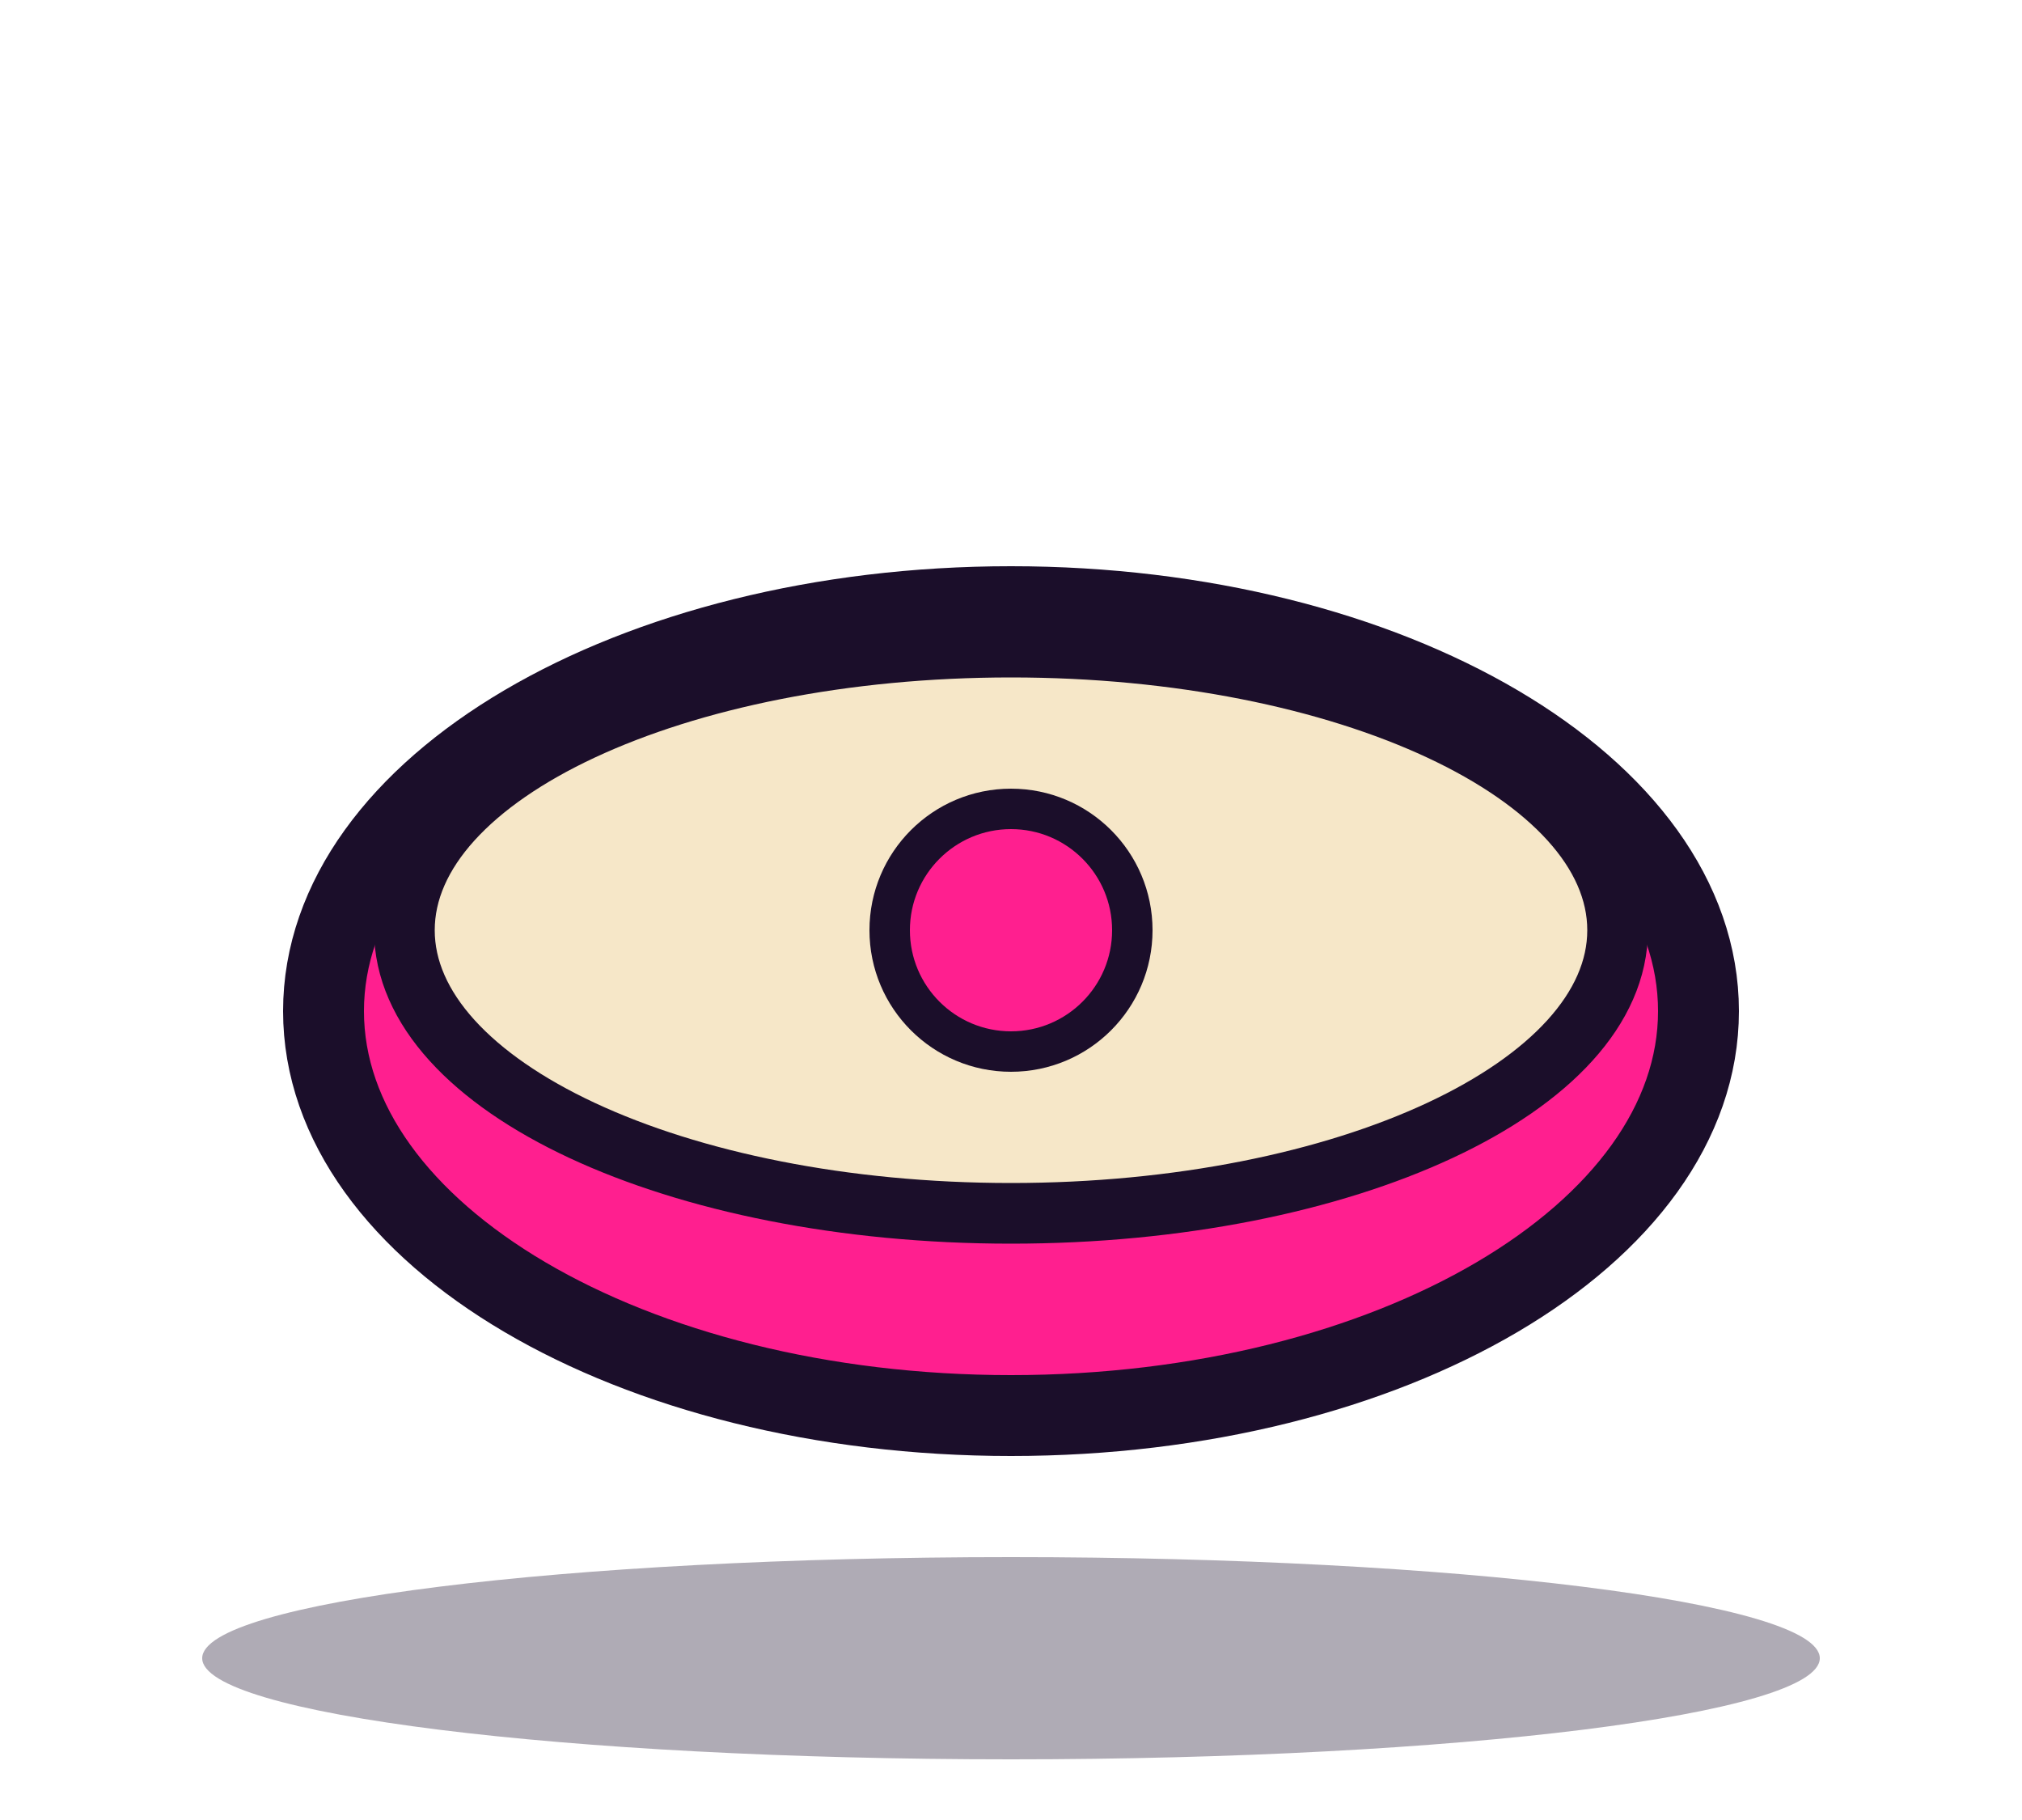
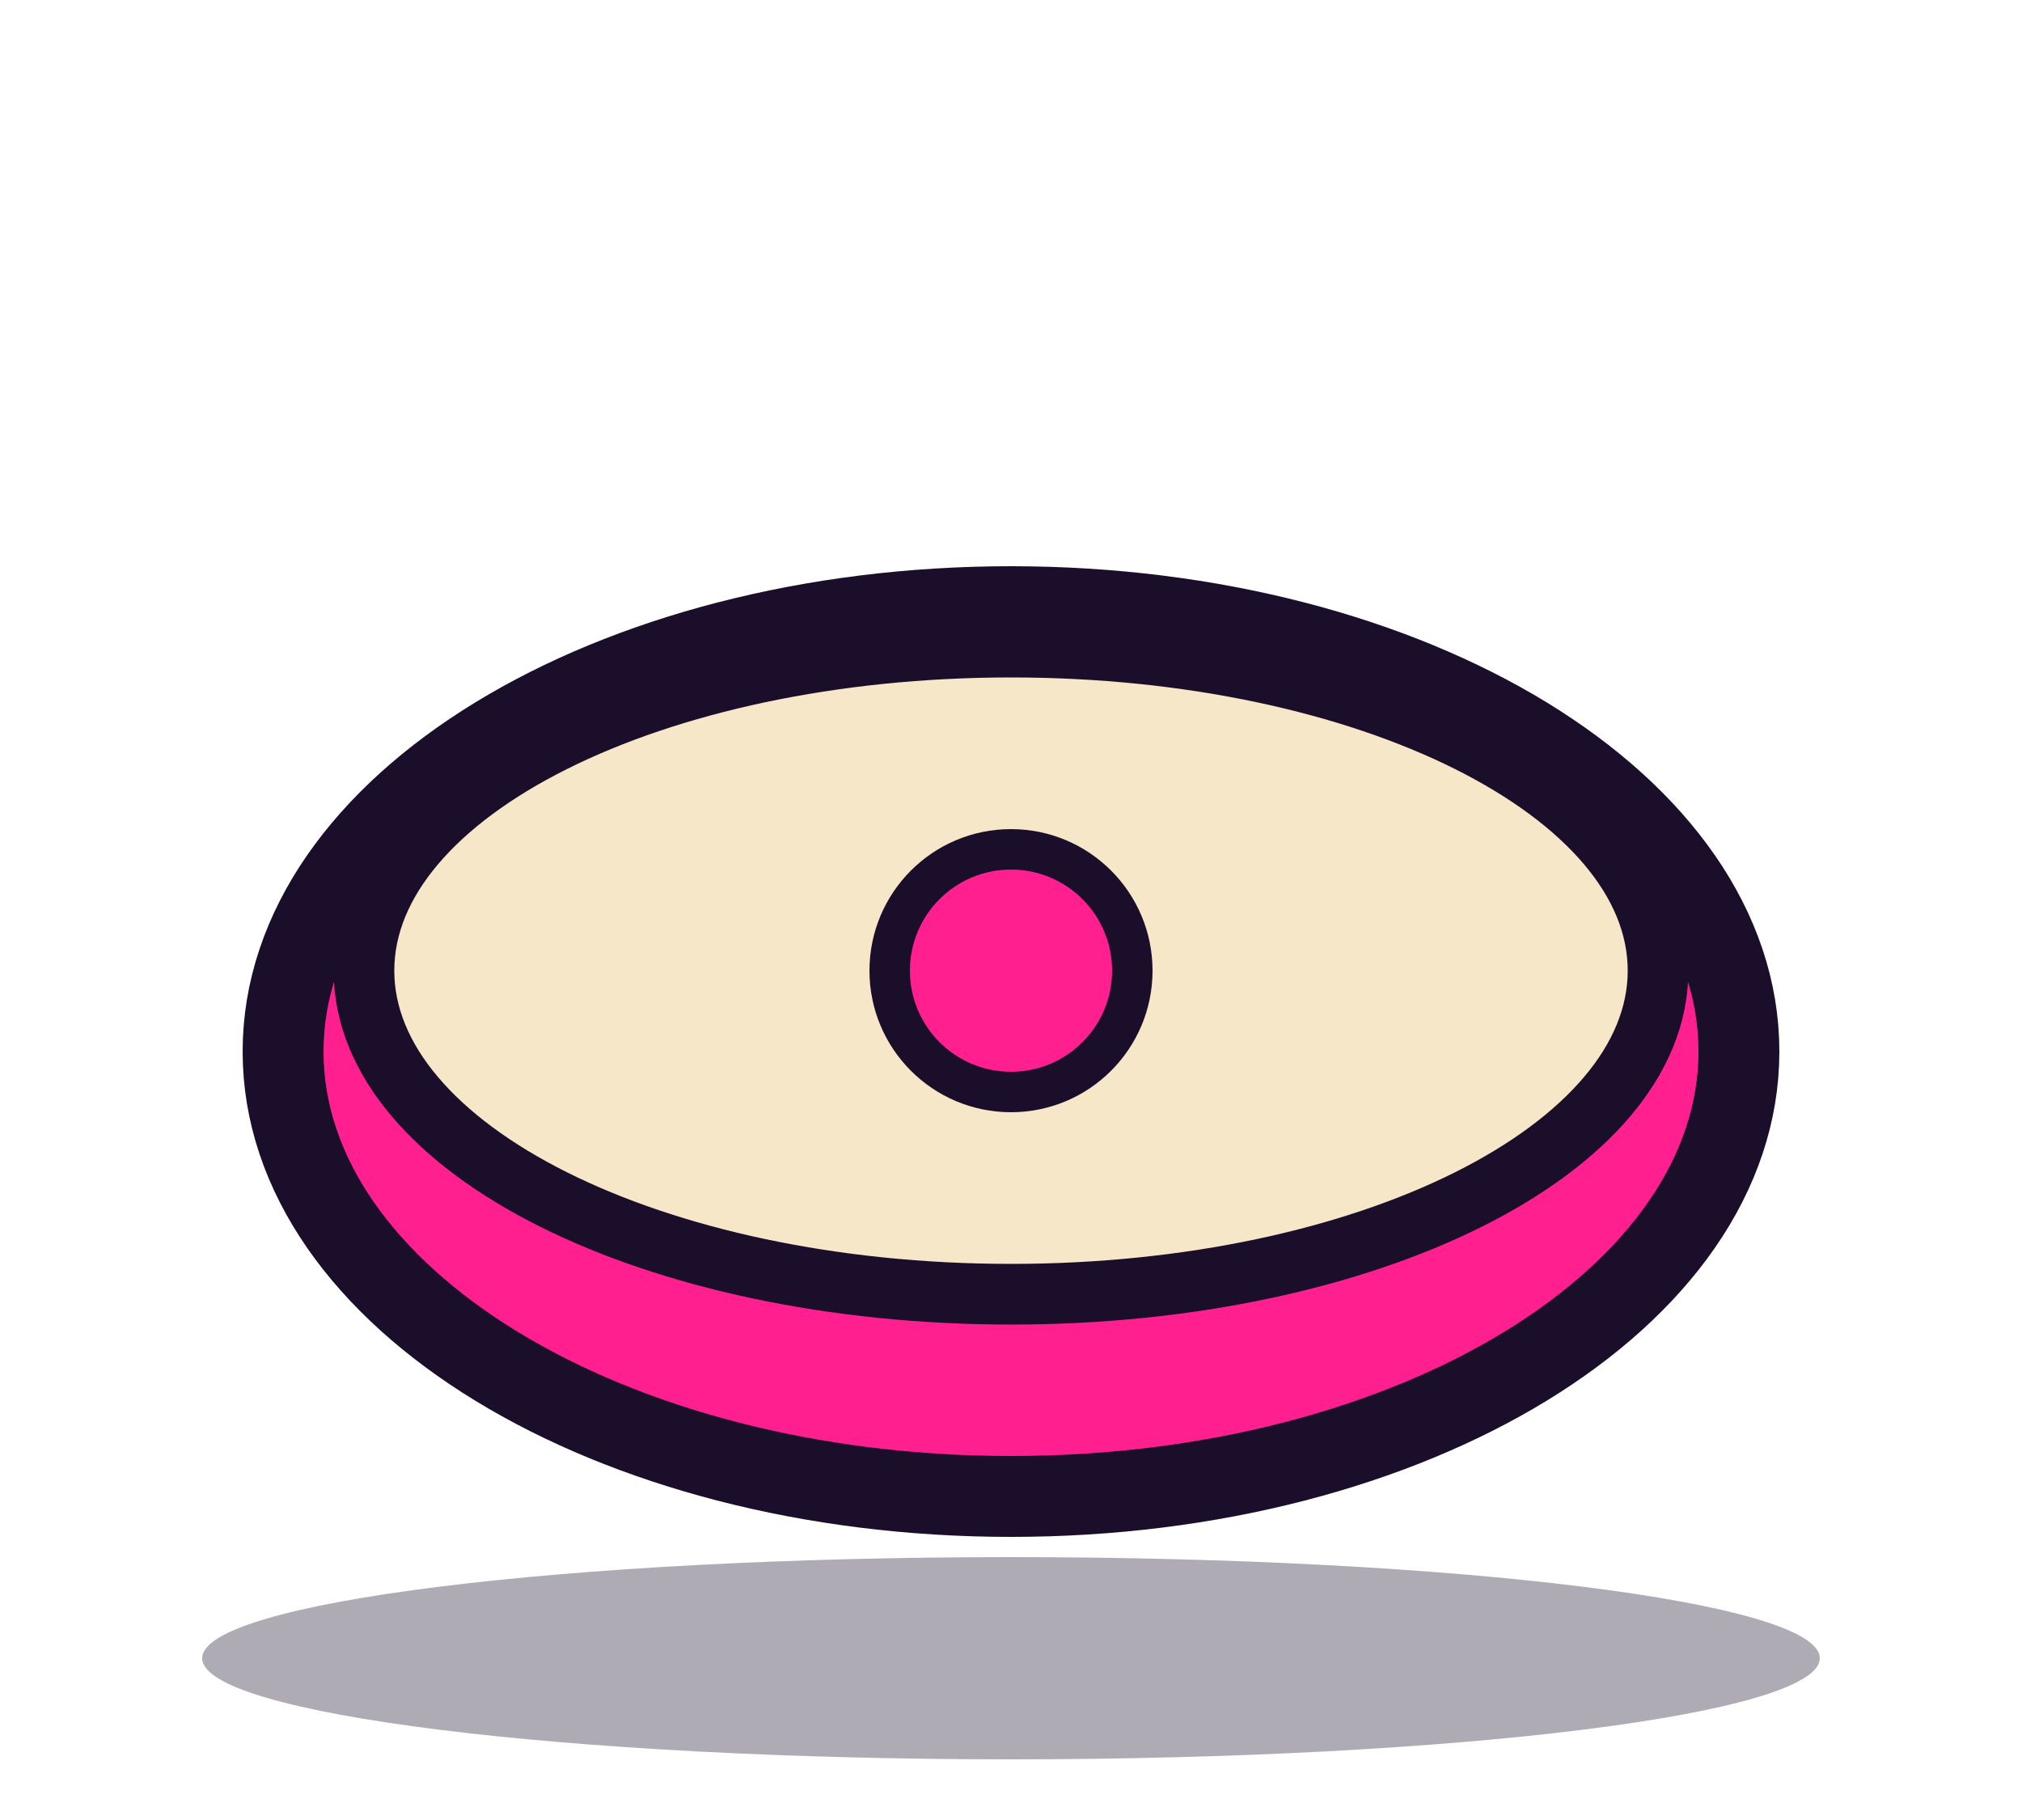
<svg xmlns="http://www.w3.org/2000/svg" width="100" height="90" viewBox="0 0 100 90">
  <ellipse cx="50" cy="82" rx="40" ry="5" fill="#1B0E2A" opacity="0.35" />
-   <ellipse cx="50" cy="50" rx="34" ry="20" fill="#FF1F8F" stroke="#1B0E2A" stroke-width="4" />
-   <ellipse cx="50" cy="46" rx="30" ry="14" fill="#F6E7C8" stroke="#1B0E2A" stroke-width="3" />
-   <circle cx="50" cy="46" r="6" fill="#FF1F8F" stroke="#1B0E2A" stroke-width="2" />
+   <ellipse cx="50" cy="52" rx="36" ry="22" fill="#FF1F8F" stroke="#1B0E2A" stroke-width="4" />
+   <ellipse cx="50" cy="48" rx="32" ry="16" fill="#F6E7C8" stroke="#1B0E2A" stroke-width="3" />
+   <circle cx="50" cy="48" r="6" fill="#FF1F8F" stroke="#1B0E2A" stroke-width="2" />
</svg>
